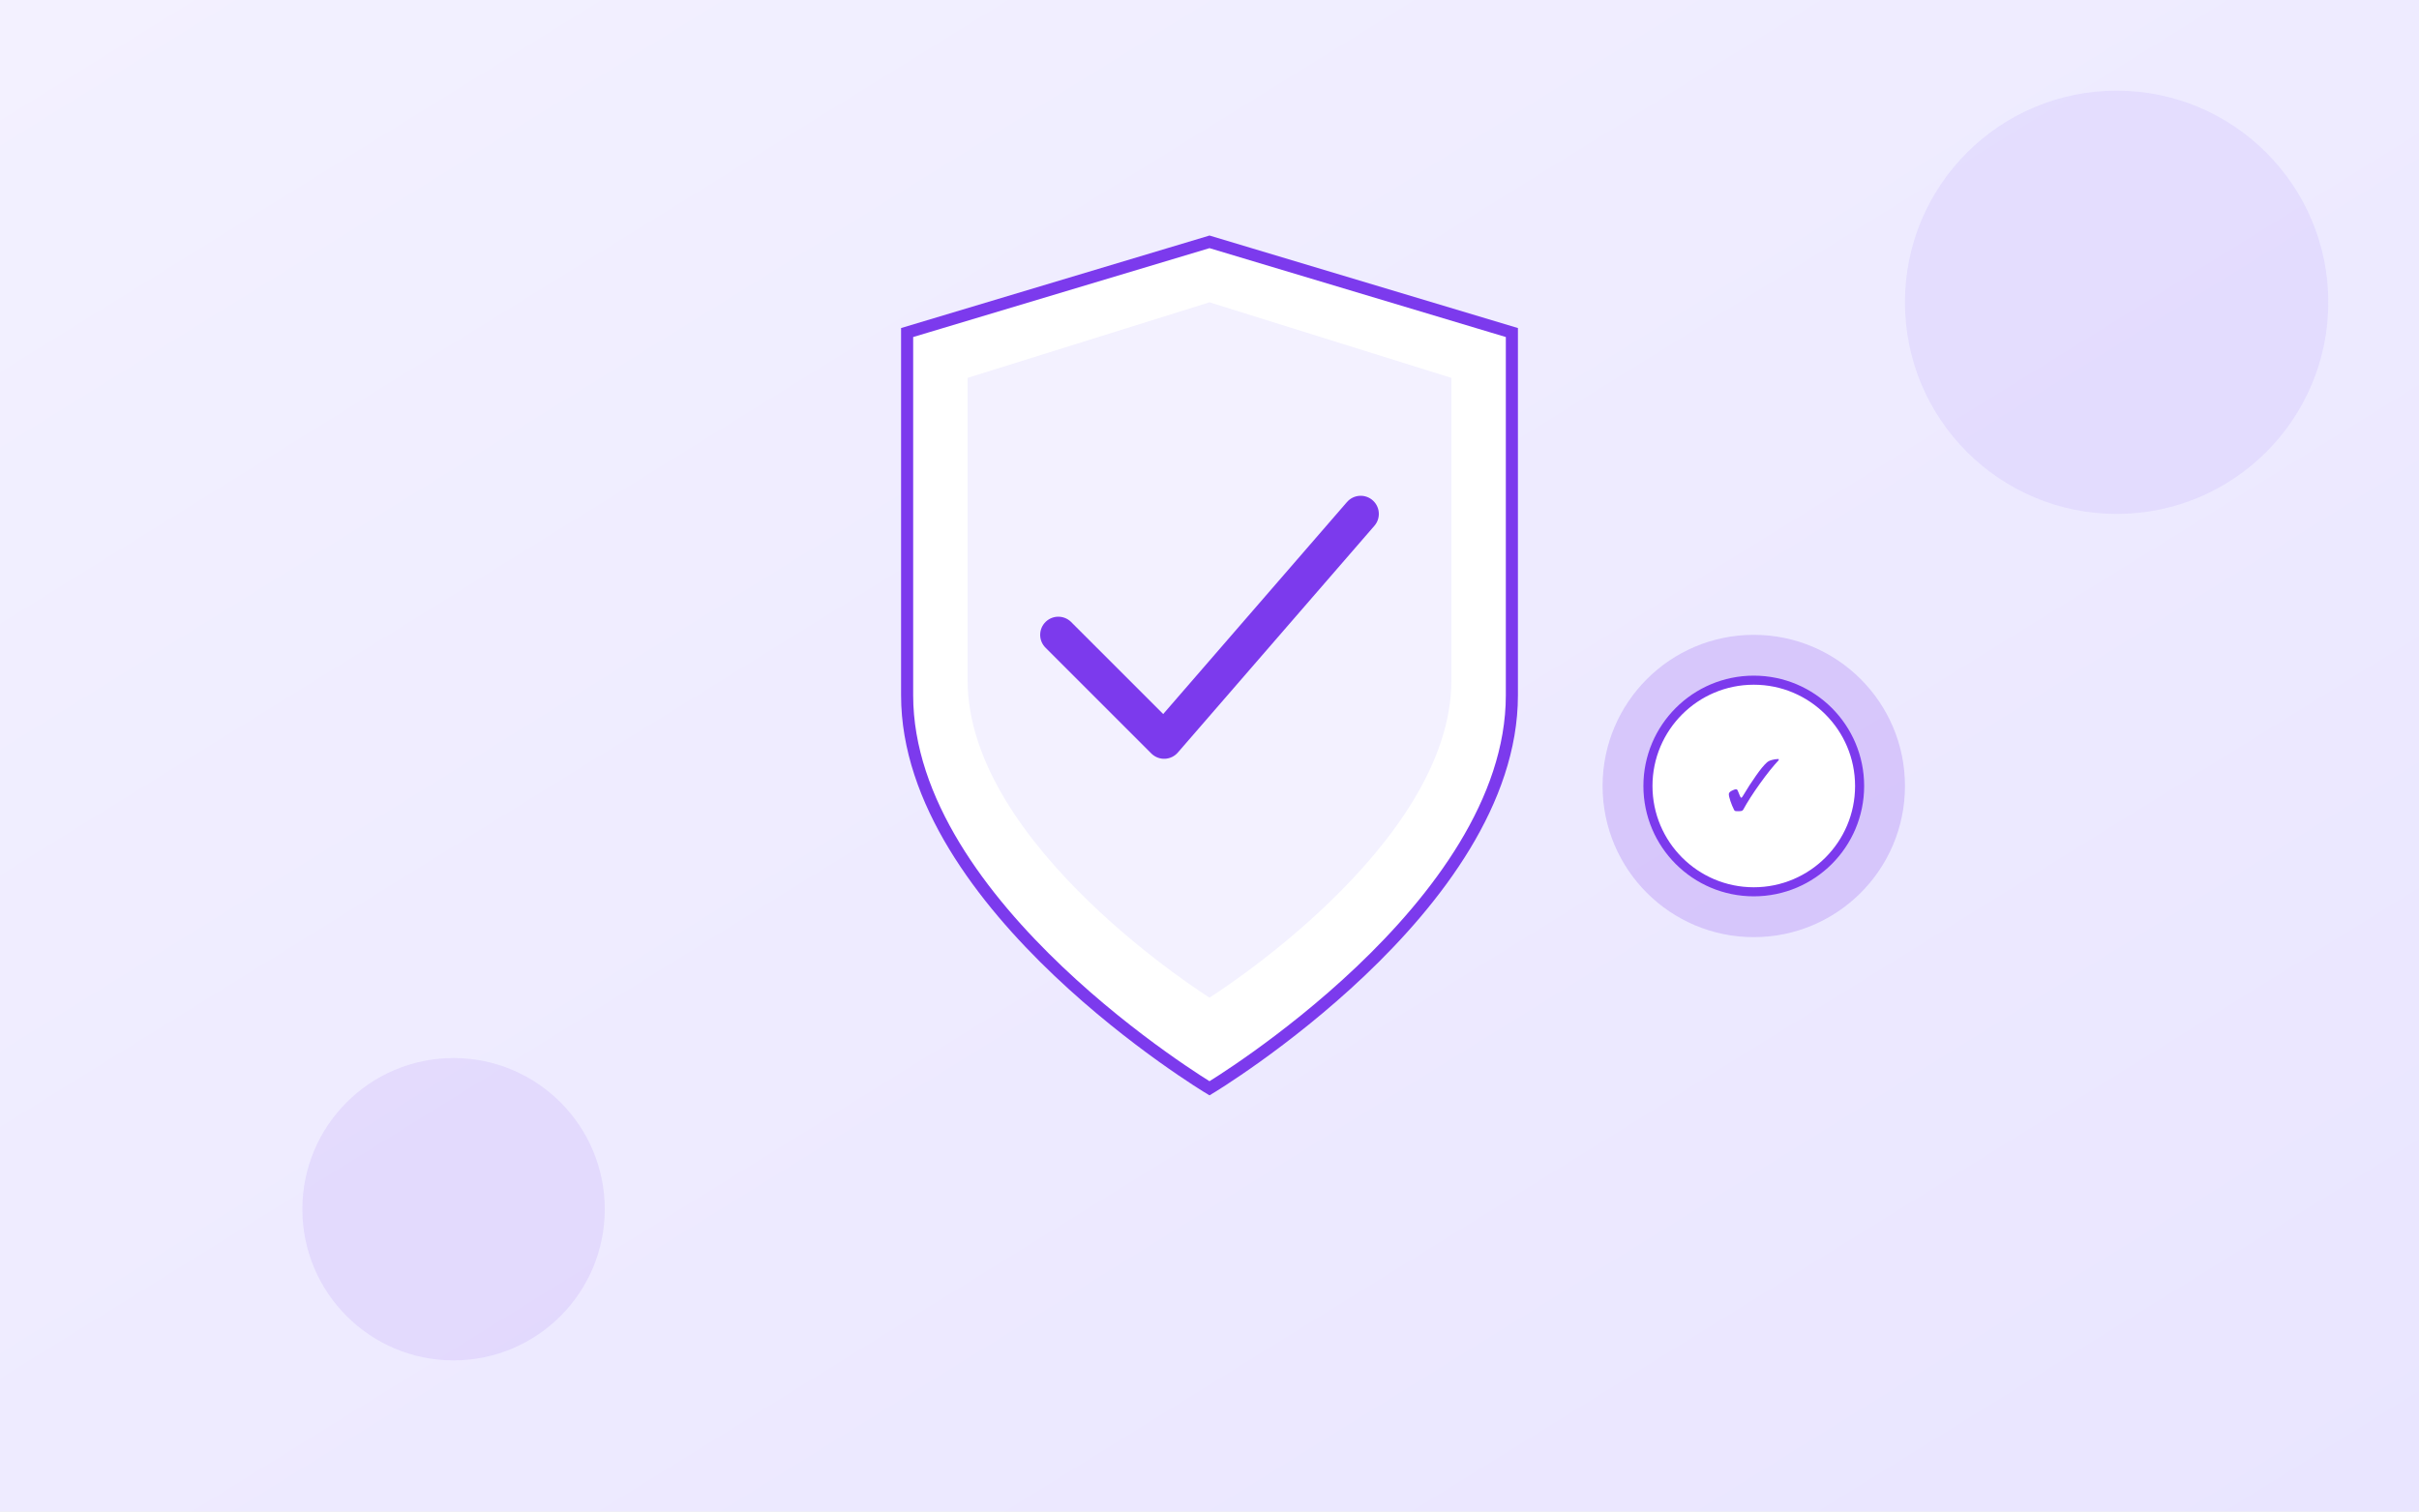
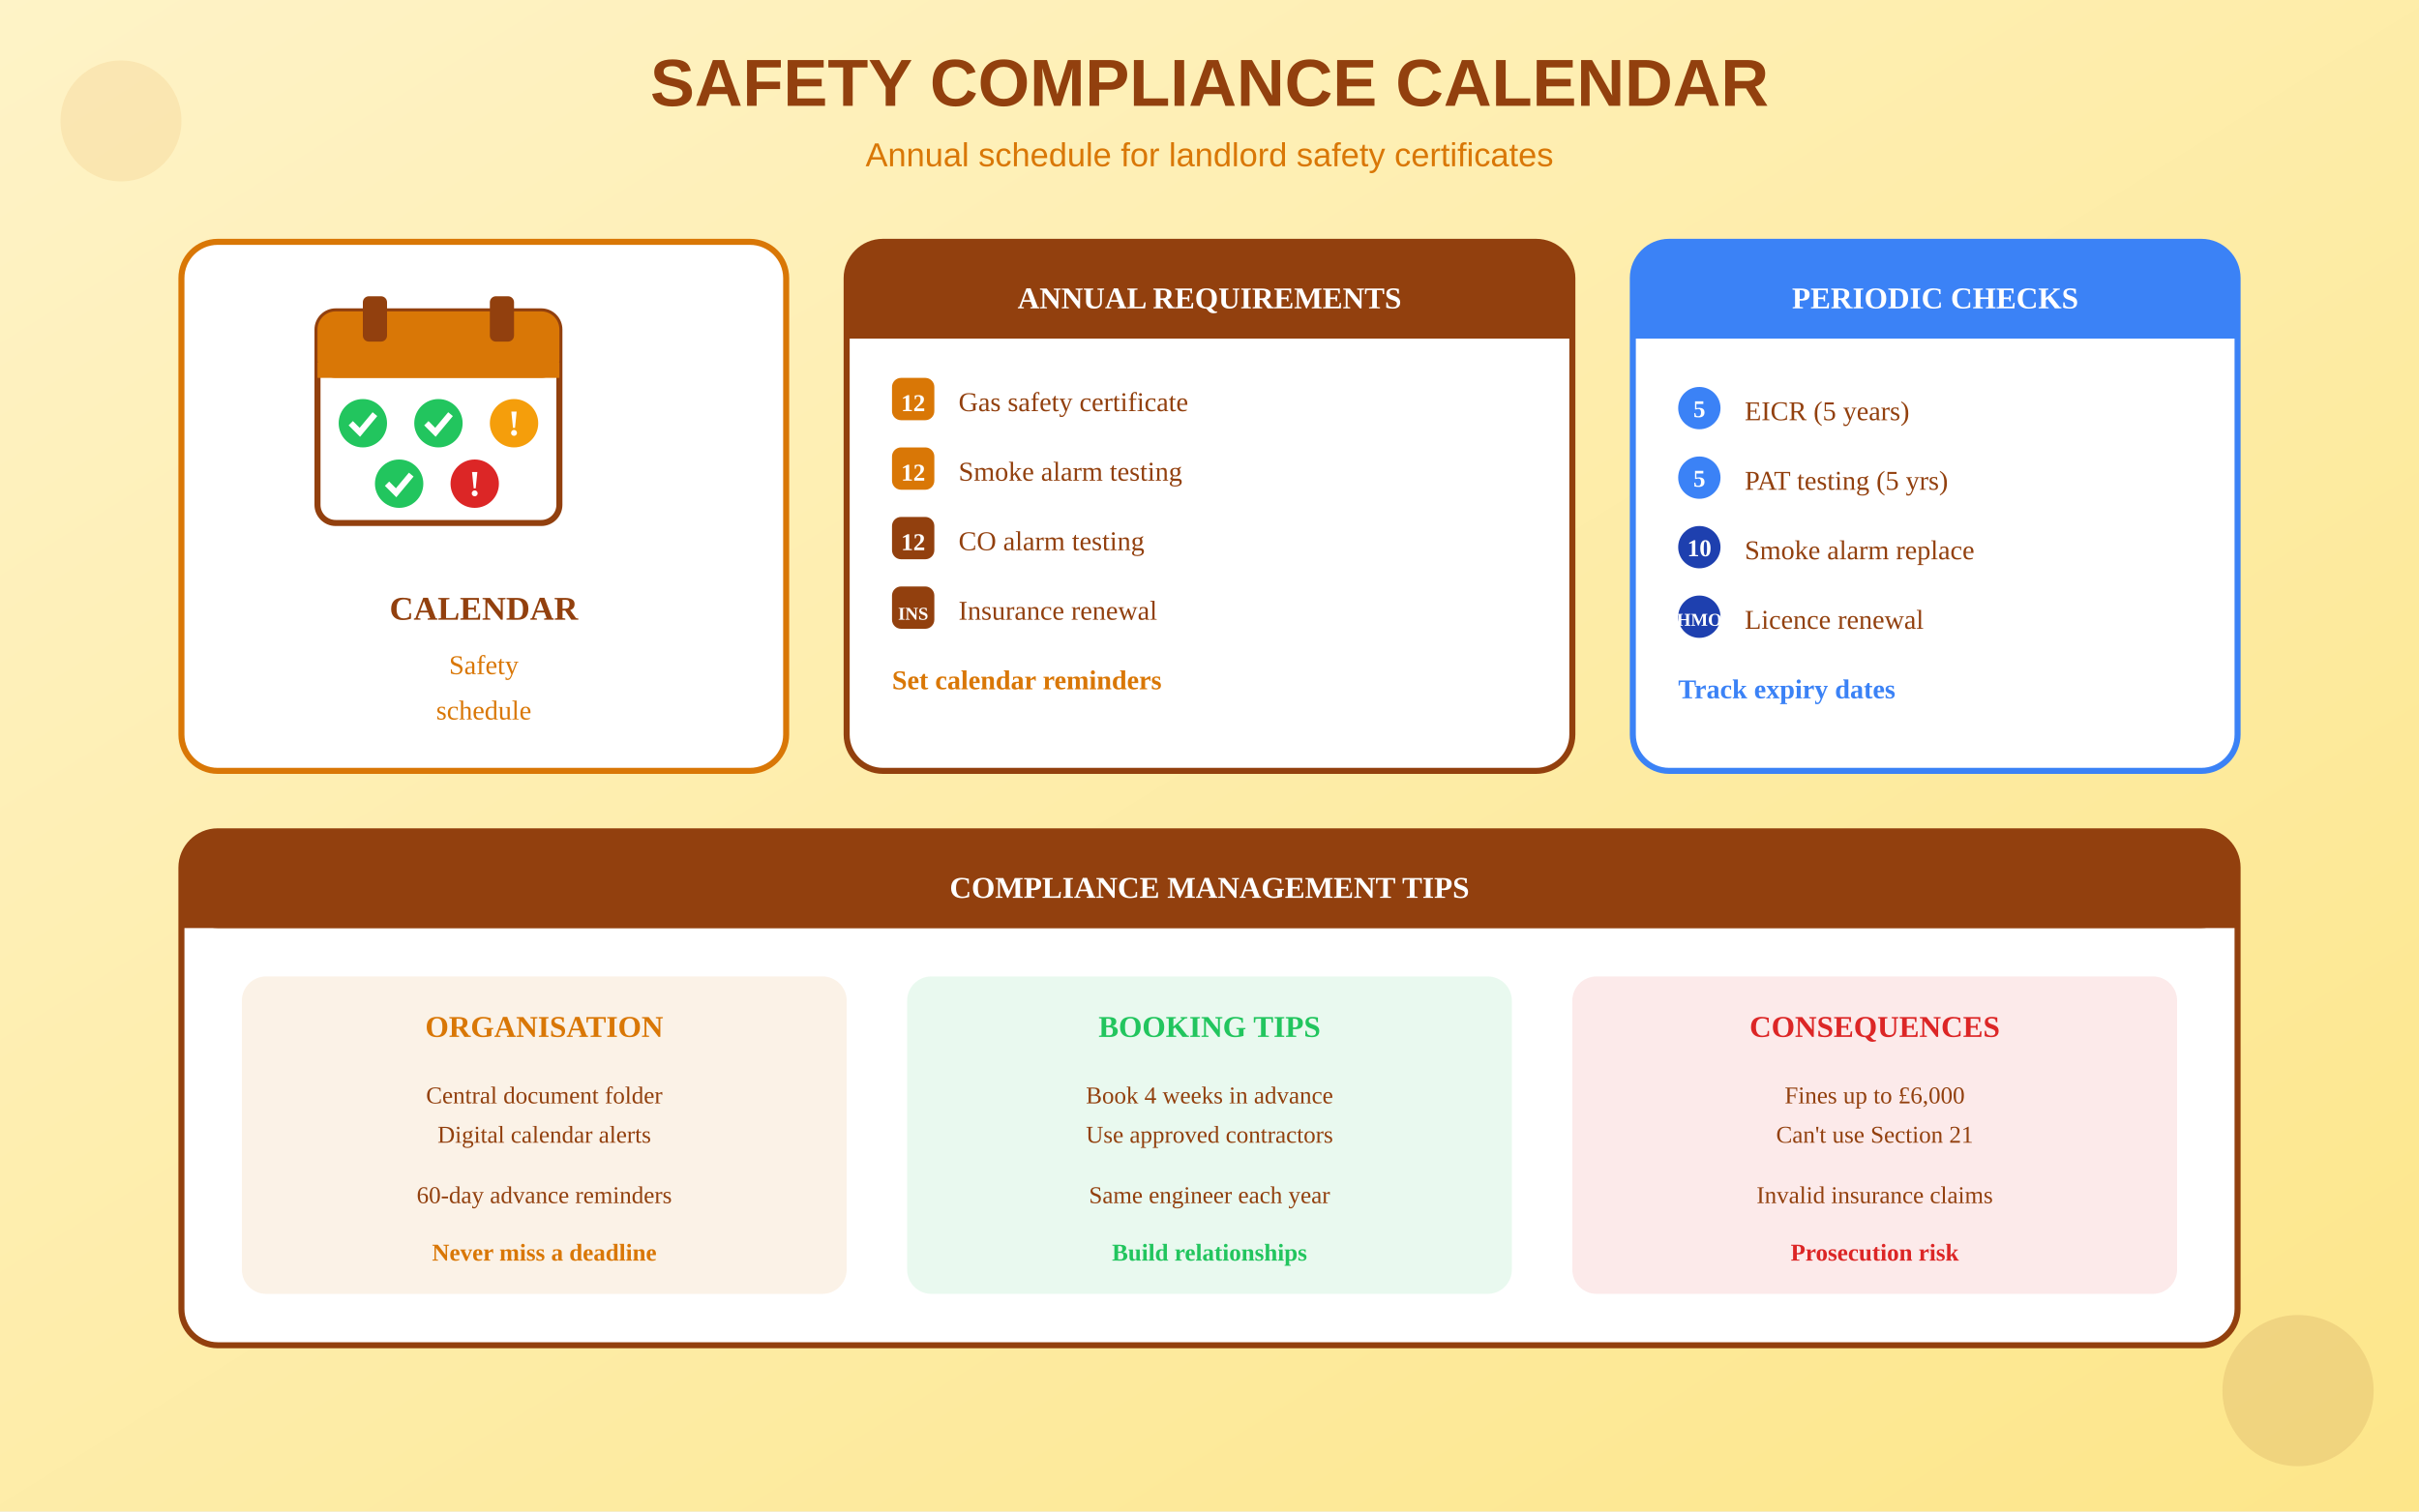
<svg xmlns="http://www.w3.org/2000/svg" viewBox="0 0 800 500">
  <defs>
    <linearGradient id="bgGrad" x1="0%" y1="0%" x2="100%" y2="100%">
-       <stop offset="0%" style="stop-color:#F3F1FF" />
-       <stop offset="100%" style="stop-color:#E9E5FF" />
+       <stop offset="0%" style="stop-color:#FEF3C7" />
+       <stop offset="100%" style="stop-color:#FDE68A" />
    </linearGradient>
  </defs>
  <rect width="800" height="500" fill="url(#bgGrad)" />
-   <g transform="translate(300, 80)">
-     <path d="M100 0 L200 30 L200 150 C200 220 100 280 100 280 C100 280 0 220 0 150 L0 30 Z" fill="white" stroke="#7C3AED" stroke-width="4" />
-     <path d="M100 20 L180 45 L180 145 C180 200 100 250 100 250 C100 250 20 200 20 145 L20 45 Z" fill="#F3F1FF" />
-     <path d="M50 130 L85 165 L150 90" fill="none" stroke="#7C3AED" stroke-width="12" stroke-linecap="round" stroke-linejoin="round" />
+   <text x="400" y="35" text-anchor="middle" fill="#92400E" font-size="22" font-weight="bold" font-family="Arial">SAFETY COMPLIANCE CALENDAR</text>
+   <text x="400" y="55" text-anchor="middle" fill="#D97706" font-size="11" font-family="Arial">Annual schedule for landlord safety certificates</text>
+   <g transform="translate(60, 80)">
+     <rect x="0" y="0" width="200" height="175" rx="12" fill="white" stroke="#D97706" stroke-width="2" />
+     <g transform="translate(25, 8)">
+       <rect x="20" y="15" width="80" height="70" rx="6" fill="white" stroke="#92400E" stroke-width="2" />
+       <rect x="20" y="15" width="80" height="22" rx="6" fill="#D97706" />
+       <rect x="20" y="32" width="80" height="5" fill="#D97706" />
+       <rect x="35" y="10" width="8" height="15" rx="2" fill="#92400E" />
+       <rect x="77" y="10" width="8" height="15" rx="2" fill="#92400E" />
+       <circle cx="35" cy="52" r="8" fill="#22C55E" />
+       <path d="M31 52 L34 55 L39 49" stroke="white" stroke-width="2" fill="none" />
+       <circle cx="60" cy="52" r="8" fill="#22C55E" />
+       <path d="M56 52 L59 55 L64 49" stroke="white" stroke-width="2" fill="none" />
+       <circle cx="85" cy="52" r="8" fill="#F59E0B" />
+       <text x="85" y="56" text-anchor="middle" fill="white" font-size="12" font-weight="bold">!</text>
+       <circle cx="47" cy="72" r="8" fill="#22C55E" />
+       <path d="M43 72 L46 75 L51 69" stroke="white" stroke-width="2" fill="none" />
+       <circle cx="72" cy="72" r="8" fill="#DC2626" />
+       <text x="72" y="76" text-anchor="middle" fill="white" font-size="12" font-weight="bold">!</text>
+     </g>
+     <text x="100" y="125" text-anchor="middle" fill="#92400E" font-size="11" font-weight="bold">CALENDAR</text>
+     <text x="100" y="143" text-anchor="middle" fill="#D97706" font-size="9">Safety</text>
+     <text x="100" y="158" text-anchor="middle" fill="#D97706" font-size="9">schedule</text>
  </g>
-   <g transform="translate(520, 200)">
-     <circle cx="60" cy="60" r="50" fill="#7C3AED" opacity="0.2" />
-     <circle cx="60" cy="60" r="35" fill="white" stroke="#7C3AED" stroke-width="3" />
-     <text x="60" y="68" text-anchor="middle" fill="#7C3AED" font-size="24" font-weight="bold">✓</text>
+   <g transform="translate(280, 80)">
+     <rect x="0" y="0" width="240" height="175" rx="12" fill="white" stroke="#92400E" stroke-width="2" />
+     <rect x="0" y="0" width="240" height="32" rx="12" fill="#92400E" />
+     <rect x="0" y="20" width="240" height="12" fill="#92400E" />
+     <text x="120" y="22" text-anchor="middle" fill="white" font-size="10" font-weight="bold">ANNUAL REQUIREMENTS</text>
+     <g transform="translate(15, 45)">
+       <rect x="0" y="0" width="14" height="14" rx="3" fill="#D97706" />
+       <text x="7" y="11" text-anchor="middle" fill="white" font-size="8" font-weight="bold">12</text>
+       <text x="22" y="11" fill="#92400E" font-size="9">Gas safety certificate</text>
+     </g>
+     <g transform="translate(15, 68)">
+       <rect x="0" y="0" width="14" height="14" rx="3" fill="#D97706" />
+       <text x="7" y="11" text-anchor="middle" fill="white" font-size="8" font-weight="bold">12</text>
+       <text x="22" y="11" fill="#92400E" font-size="9">Smoke alarm testing</text>
+     </g>
+     <g transform="translate(15, 91)">
+       <rect x="0" y="0" width="14" height="14" rx="3" fill="#92400E" />
+       <text x="7" y="11" text-anchor="middle" fill="white" font-size="8" font-weight="bold">12</text>
+       <text x="22" y="11" fill="#92400E" font-size="9">CO alarm testing</text>
+     </g>
+     <g transform="translate(15, 114)">
+       <rect x="0" y="0" width="14" height="14" rx="3" fill="#92400E" />
+       <text x="7" y="11" text-anchor="middle" fill="white" font-size="6" font-weight="bold">INS</text>
+       <text x="22" y="11" fill="#92400E" font-size="9">Insurance renewal</text>
+     </g>
+     <g transform="translate(15, 137)">
+       <text x="0" y="11" fill="#D97706" font-size="9" font-weight="bold">Set calendar reminders</text>
+     </g>
  </g>
-   <circle cx="150" cy="400" r="50" fill="#7C3AED" opacity="0.1" />
-   <circle cx="700" cy="100" r="70" fill="#A78BFA" opacity="0.15" />
+   <g transform="translate(540, 80)">
+     <rect x="0" y="0" width="200" height="175" rx="12" fill="white" stroke="#3B82F6" stroke-width="2" />
+     <rect x="0" y="0" width="200" height="32" rx="12" fill="#3B82F6" />
+     <rect x="0" y="20" width="200" height="12" fill="#3B82F6" />
+     <text x="100" y="22" text-anchor="middle" fill="white" font-size="10" font-weight="bold">PERIODIC CHECKS</text>
+     <g transform="translate(15, 48)">
+       <circle cx="7" cy="7" r="7" fill="#3B82F6" />
+       <text x="7" y="10" text-anchor="middle" fill="white" font-size="8" font-weight="bold">5</text>
+       <text x="22" y="11" fill="#92400E" font-size="9">EICR (5 years)</text>
+     </g>
+     <g transform="translate(15, 71)">
+       <circle cx="7" cy="7" r="7" fill="#3B82F6" />
+       <text x="7" y="10" text-anchor="middle" fill="white" font-size="8" font-weight="bold">5</text>
+       <text x="22" y="11" fill="#92400E" font-size="9">PAT testing (5 yrs)</text>
+     </g>
+     <g transform="translate(15, 94)">
+       <circle cx="7" cy="7" r="7" fill="#1E40AF" />
+       <text x="7" y="10" text-anchor="middle" fill="white" font-size="8" font-weight="bold">10</text>
+       <text x="22" y="11" fill="#92400E" font-size="9">Smoke alarm replace</text>
+     </g>
+     <g transform="translate(15, 117)">
+       <circle cx="7" cy="7" r="7" fill="#1E40AF" />
+       <text x="7" y="10" text-anchor="middle" fill="white" font-size="6" font-weight="bold">HMO</text>
+       <text x="22" y="11" fill="#92400E" font-size="9">Licence renewal</text>
+     </g>
+     <g transform="translate(15, 140)">
+       <text x="0" y="11" fill="#3B82F6" font-size="9" font-weight="bold">Track expiry dates</text>
+     </g>
+   </g>
+   <g transform="translate(60, 275)">
+     <rect x="0" y="0" width="680" height="170" rx="12" fill="white" stroke="#92400E" stroke-width="2" />
+     <rect x="0" y="0" width="680" height="32" rx="12" fill="#92400E" />
+     <rect x="0" y="20" width="680" height="12" fill="#92400E" />
+     <text x="340" y="22" text-anchor="middle" fill="white" font-size="10" font-weight="bold">COMPLIANCE MANAGEMENT TIPS</text>
+     <g transform="translate(20, 48)">
+       <rect x="0" y="0" width="200" height="105" rx="8" fill="#D97706" opacity="0.1" />
+       <text x="100" y="20" text-anchor="middle" fill="#D97706" font-size="10" font-weight="bold">ORGANISATION</text>
+       <text x="100" y="42" text-anchor="middle" fill="#92400E" font-size="8">Central document folder</text>
+       <text x="100" y="55" text-anchor="middle" fill="#92400E" font-size="8">Digital calendar alerts</text>
+       <text x="100" y="75" text-anchor="middle" fill="#92400E" font-size="8">60-day advance reminders</text>
+       <text x="100" y="94" text-anchor="middle" fill="#D97706" font-size="8" font-weight="bold">Never miss a deadline</text>
+     </g>
+     <g transform="translate(240, 48)">
+       <rect x="0" y="0" width="200" height="105" rx="8" fill="#22C55E" opacity="0.1" />
+       <text x="100" y="20" text-anchor="middle" fill="#22C55E" font-size="10" font-weight="bold">BOOKING TIPS</text>
+       <text x="100" y="42" text-anchor="middle" fill="#92400E" font-size="8">Book 4 weeks in advance</text>
+       <text x="100" y="55" text-anchor="middle" fill="#92400E" font-size="8">Use approved contractors</text>
+       <text x="100" y="75" text-anchor="middle" fill="#92400E" font-size="8">Same engineer each year</text>
+       <text x="100" y="94" text-anchor="middle" fill="#22C55E" font-size="8" font-weight="bold">Build relationships</text>
+     </g>
+     <g transform="translate(460, 48)">
+       <rect x="0" y="0" width="200" height="105" rx="8" fill="#DC2626" opacity="0.1" />
+       <text x="100" y="20" text-anchor="middle" fill="#DC2626" font-size="10" font-weight="bold">CONSEQUENCES</text>
+       <text x="100" y="42" text-anchor="middle" fill="#92400E" font-size="8">Fines up to £6,000</text>
+       <text x="100" y="55" text-anchor="middle" fill="#92400E" font-size="8">Can't use Section 21</text>
+       <text x="100" y="75" text-anchor="middle" fill="#92400E" font-size="8">Invalid insurance claims</text>
+       <text x="100" y="94" text-anchor="middle" fill="#DC2626" font-size="8" font-weight="bold">Prosecution risk</text>
+     </g>
+   </g>
+   <circle cx="40" cy="40" r="20" fill="#D97706" opacity="0.1" />
+   <circle cx="760" cy="460" r="25" fill="#92400E" opacity="0.12" />
</svg>
